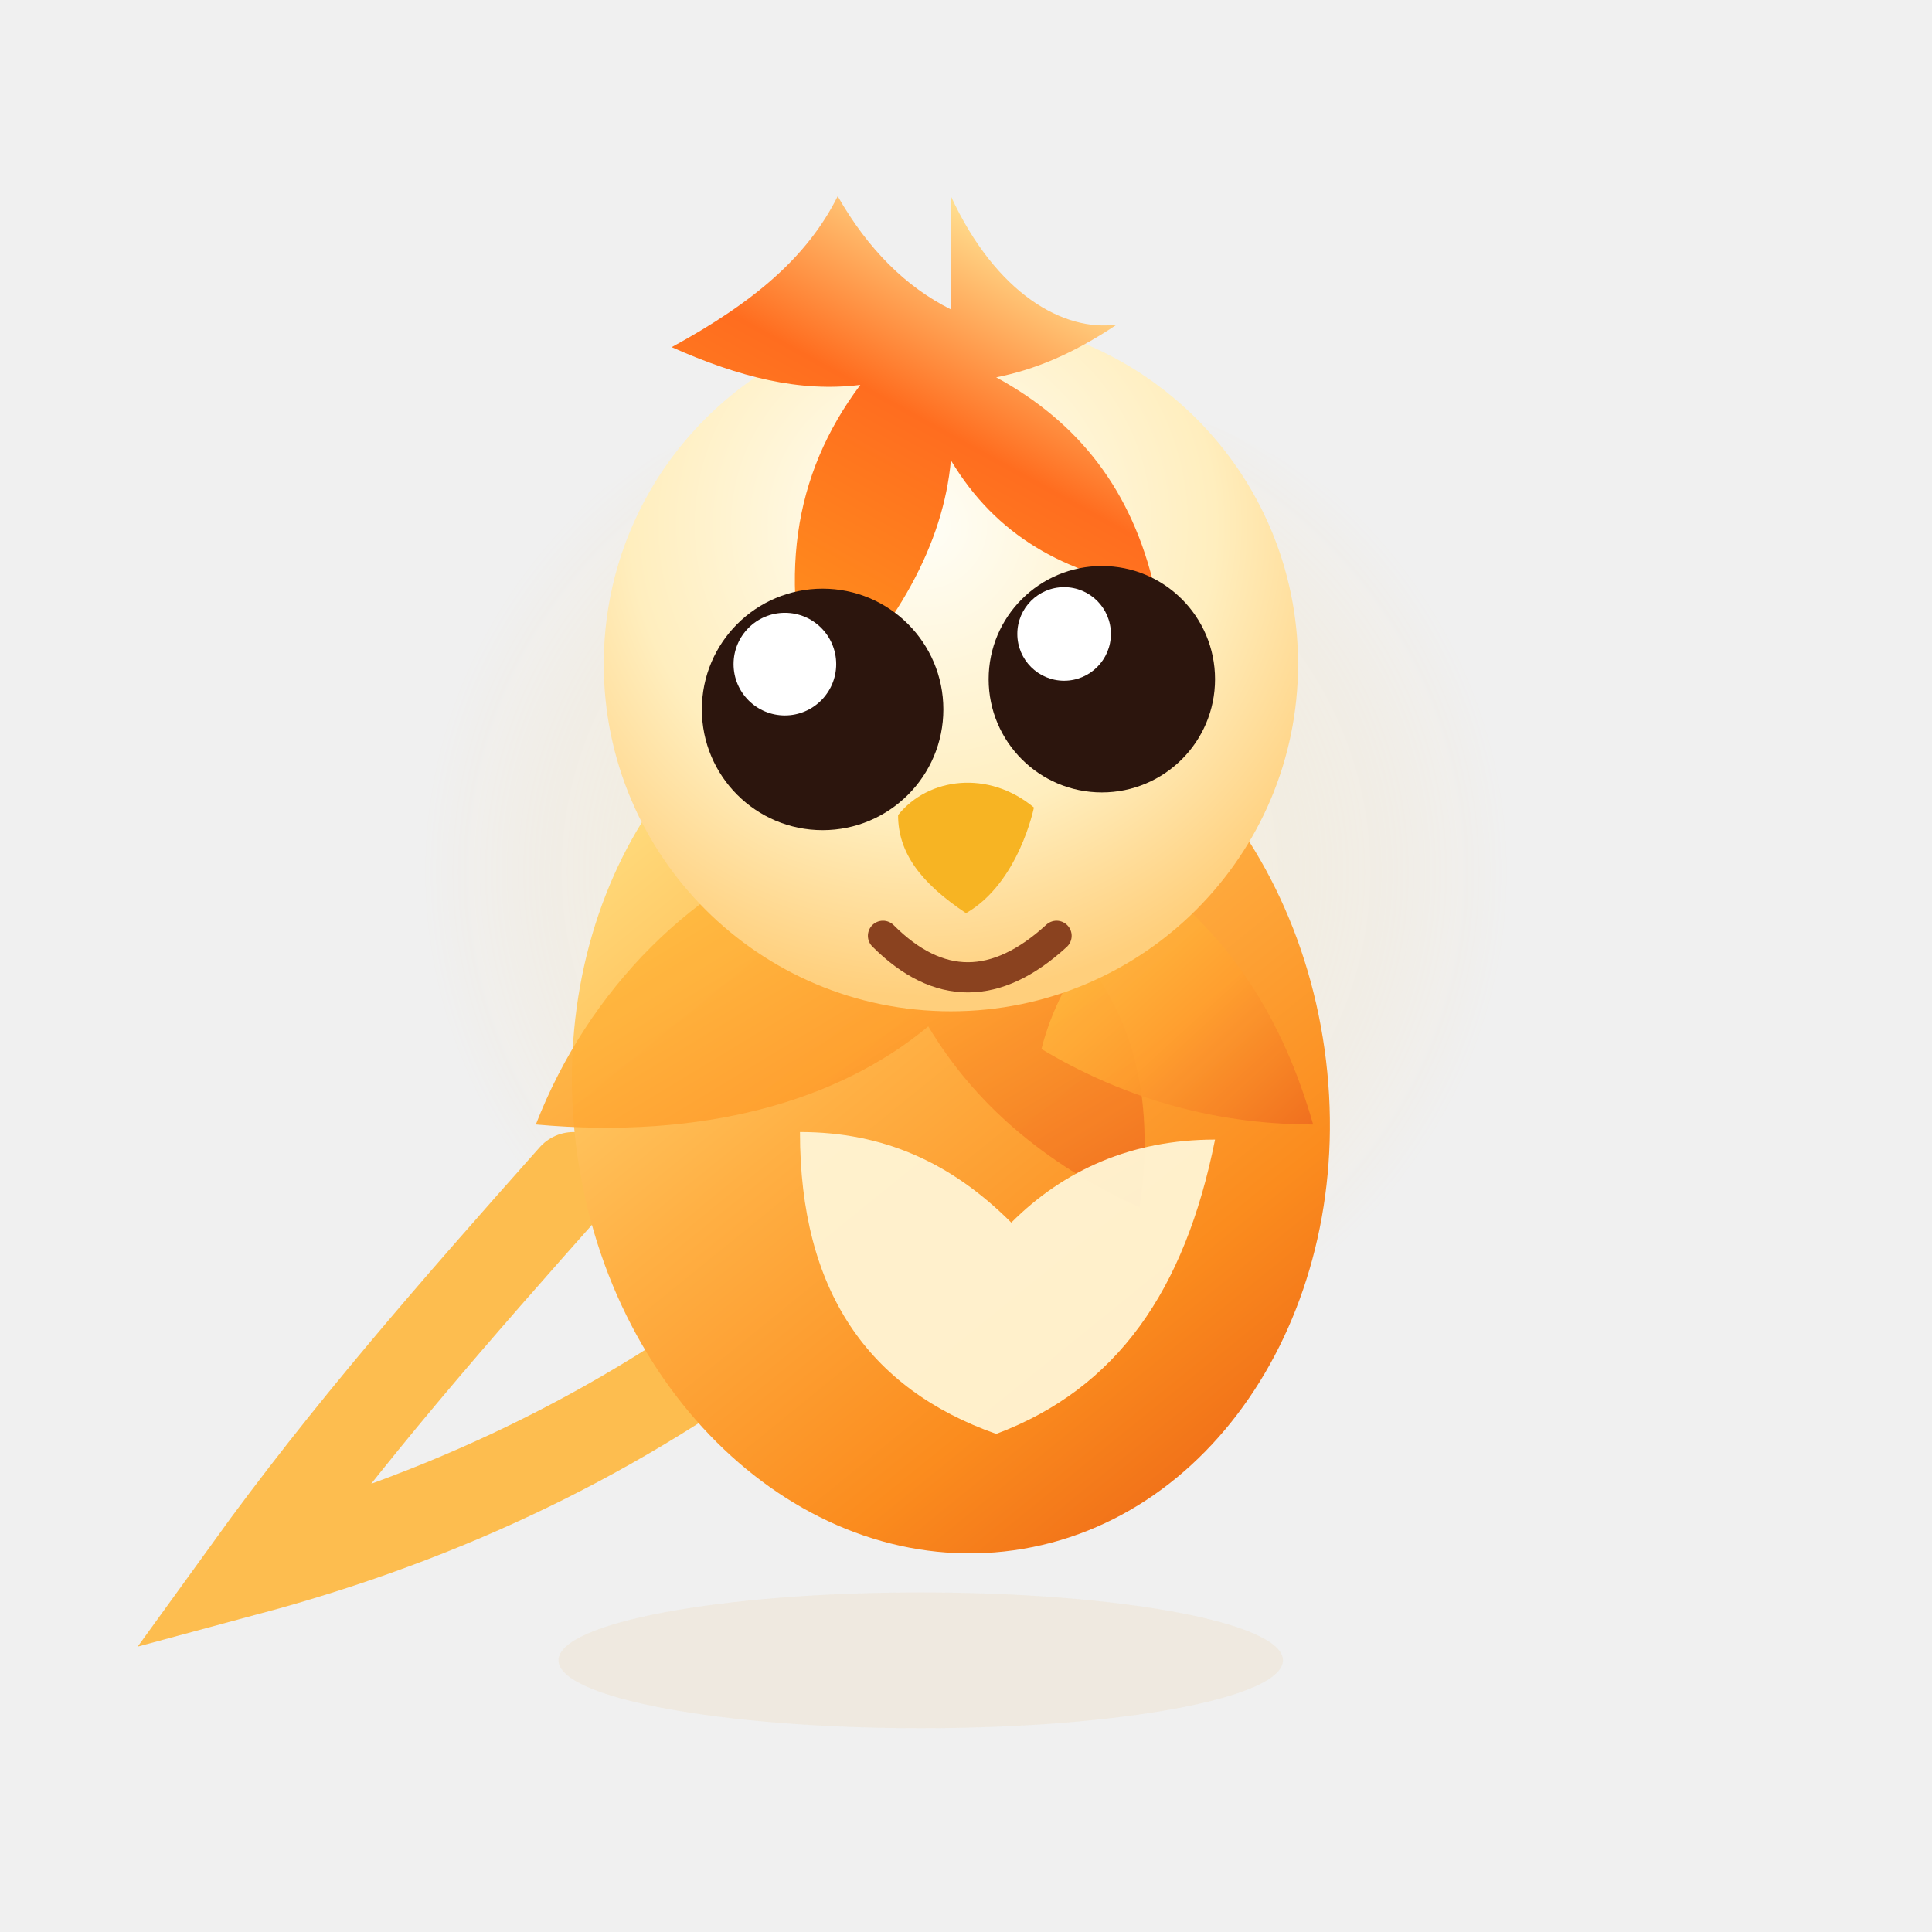
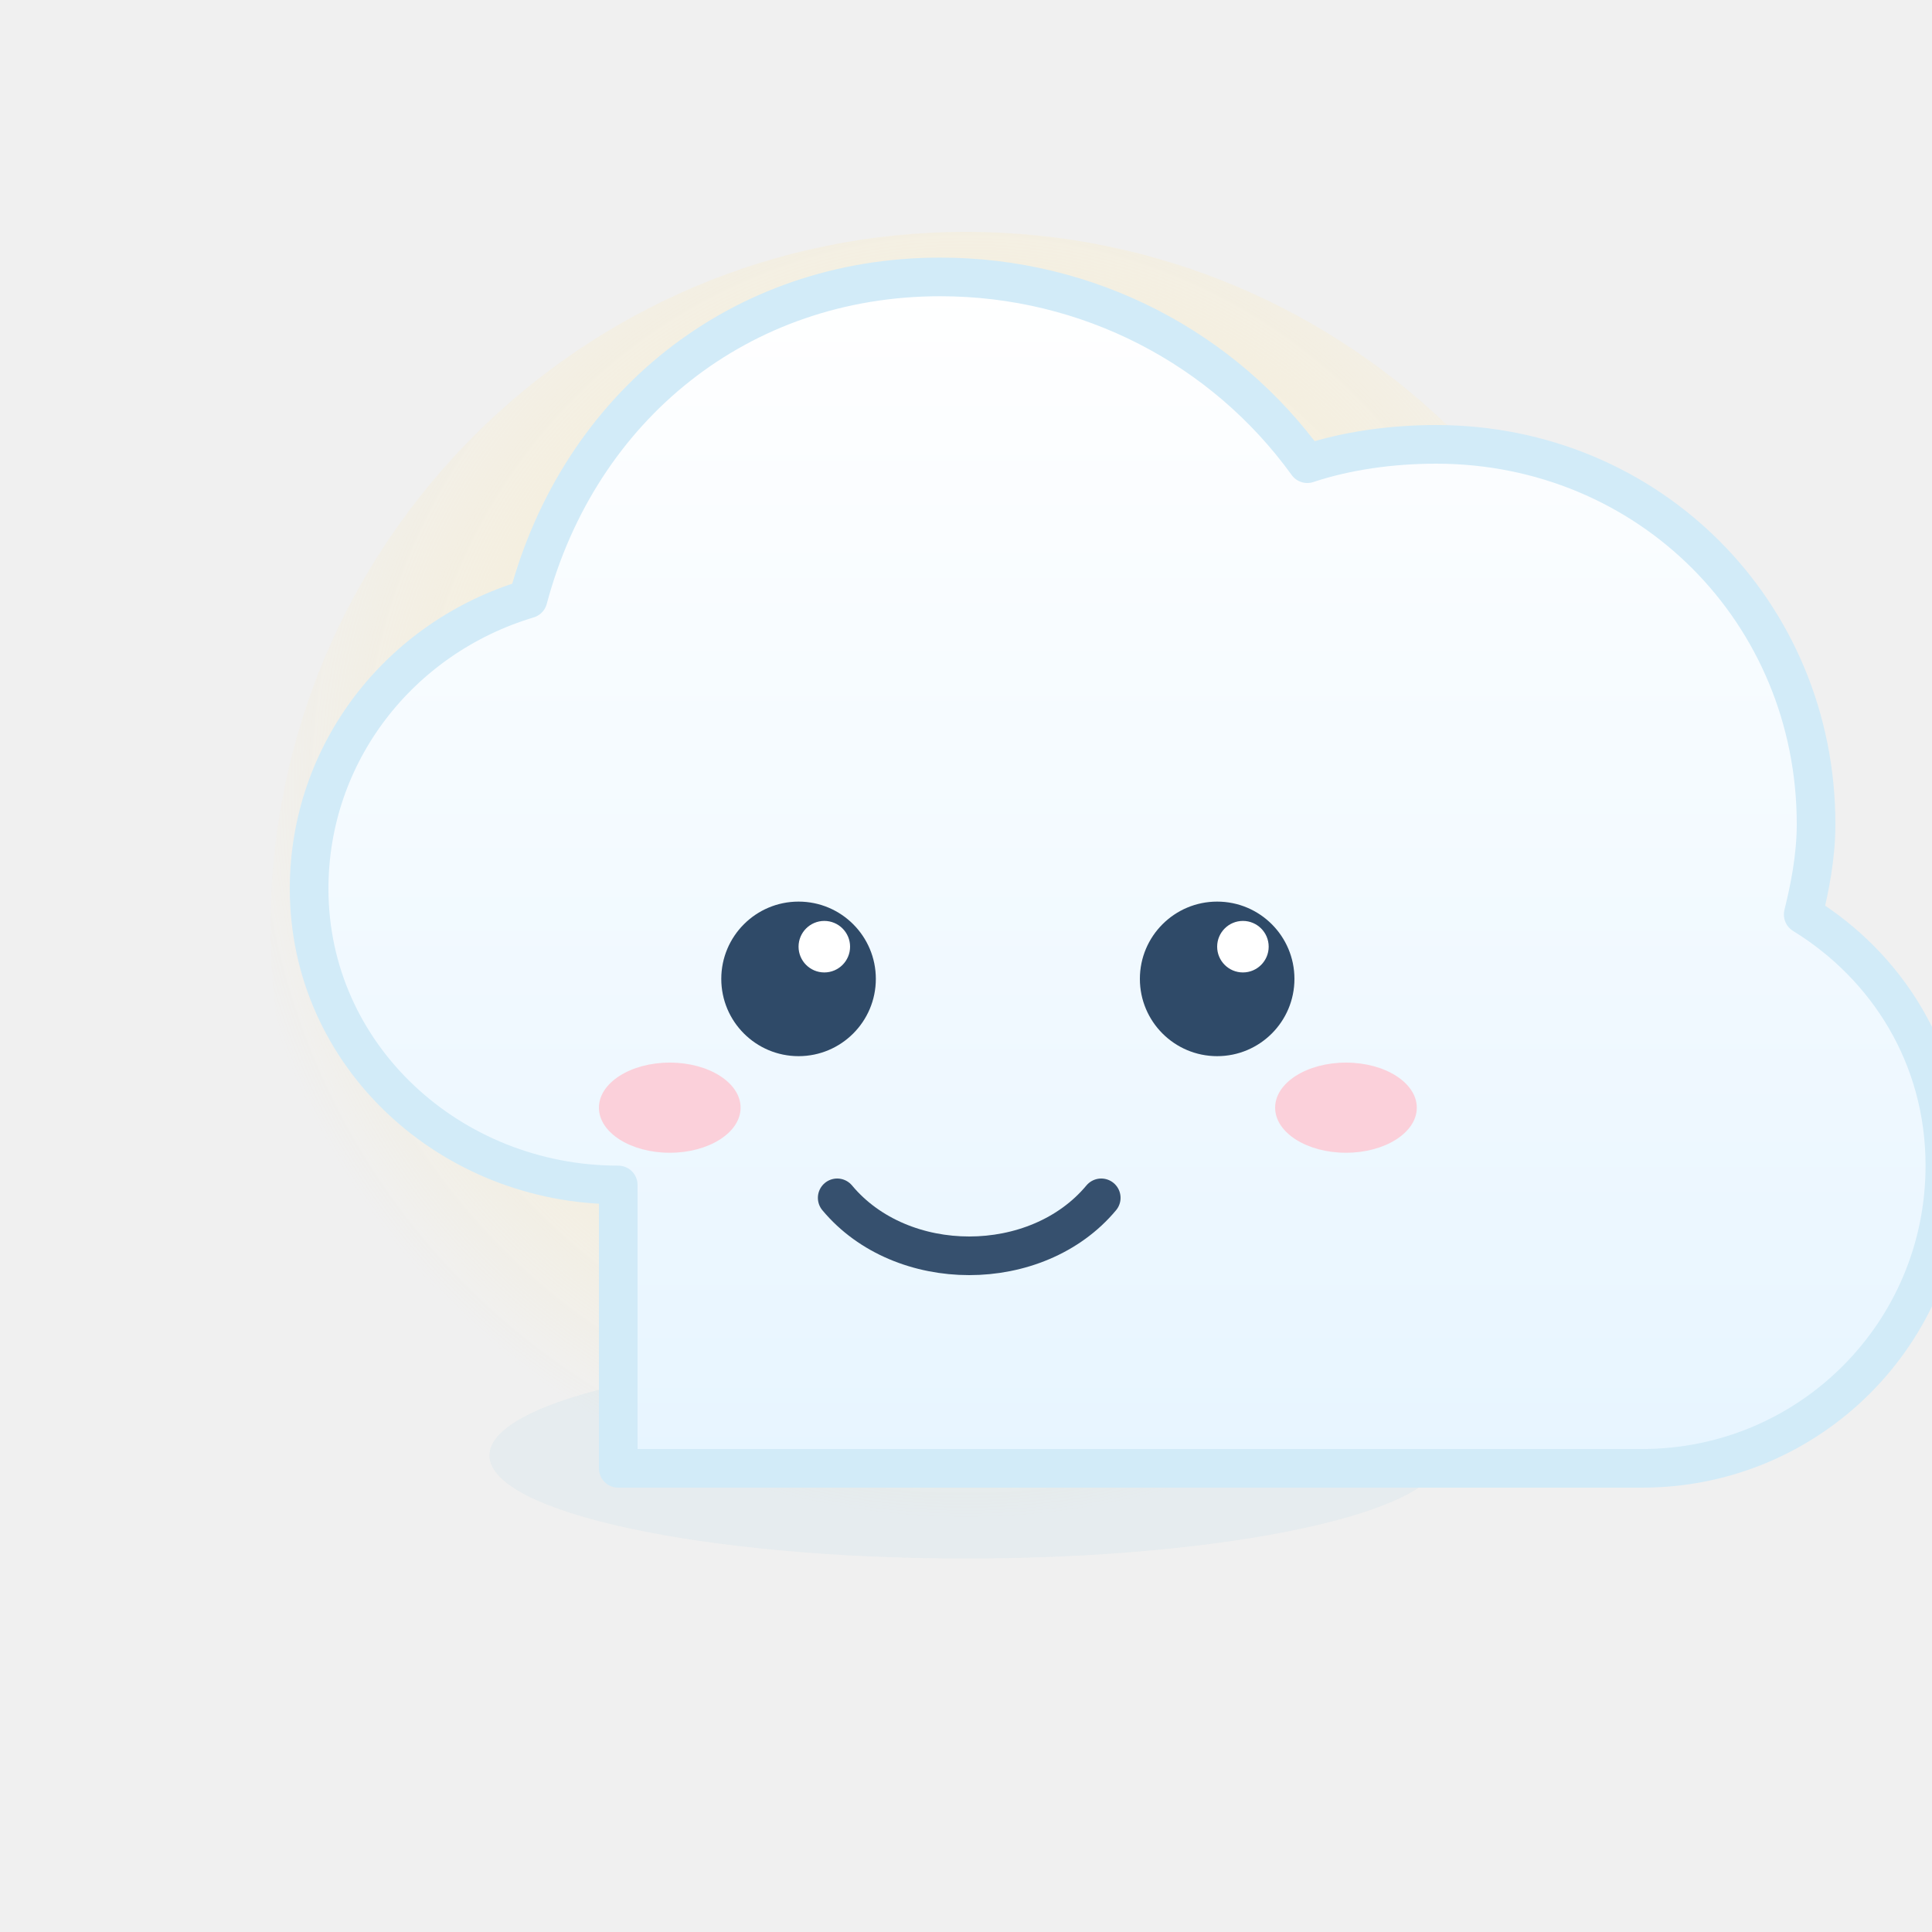
- <svg xmlns="http://www.w3.org/2000/svg" width="256" height="256" viewBox="0 0 256 256" role="img" aria-label="Anka UI state">
+ <svg xmlns="http://www.w3.org/2000/svg" viewBox="0 0 300 300" role="img" aria-label="Pofi cloud mascot">
  <defs>
-     <radialGradient id="ui-aura" cx="50%" cy="42%" r="44%">
-       <stop offset="0%" stop-color="#fffbe8" stop-opacity="0.74" />
-       <stop offset="54%" stop-color="#ffe3a1" stop-opacity="0.18" />
-       <stop offset="100%" stop-color="#ffc666" stop-opacity="0" />
+     <radialGradient id="bg" cx="50%" cy="40%" r="52%">
+       <stop offset="0%" stop-color="#fffdf5" stop-opacity="0.95" />
+       <stop offset="100%" stop-color="#ffe7a2" stop-opacity="0" />
    </radialGradient>
-     <radialGradient id="ui-face" cx="46%" cy="30%" r="68%">
-       <stop offset="0%" stop-color="#fffef7" />
-       <stop offset="62%" stop-color="#ffeebe" />
-       <stop offset="100%" stop-color="#ffcf7c" />
-     </radialGradient>
-     <linearGradient id="ui-body" x1="28%" y1="8%" x2="74%" y2="100%">
-       <stop offset="0%" stop-color="#ffd97a" />
-       <stop offset="38%" stop-color="#ffb044" />
-       <stop offset="76%" stop-color="#fb8c1e" />
-       <stop offset="100%" stop-color="#ef6c18" />
-     </linearGradient>
-     <linearGradient id="ui-wing" x1="0%" y1="0%" x2="100%" y2="100%">
-       <stop offset="0%" stop-color="#ffc94a" />
-       <stop offset="56%" stop-color="#ff9f2f" />
-       <stop offset="100%" stop-color="#ef6d1e" />
-     </linearGradient>
-     <linearGradient id="ui-crest" x1="24%" y1="100%" x2="76%" y2="0%">
-       <stop offset="0%" stop-color="#ff971c" />
-       <stop offset="56%" stop-color="#ff6d1f" />
-       <stop offset="100%" stop-color="#fff7a8" />
+     <linearGradient id="cloud" x1="0%" y1="0%" x2="0%" y2="100%">
+       <stop offset="0%" stop-color="#ffffff" />
+       <stop offset="100%" stop-color="#e7f5ff" />
    </linearGradient>
  </defs>
-   <ellipse cx="128" cy="128" rx="82" ry="78" fill="url(#ui-aura)" />
-   <ellipse cx="122" cy="220" rx="48" ry="9" fill="#e8bd7a" opacity="0.14" />
-   <path d="M76 156c-16 18-30 34-43 52 26-7 49-18 70-34" fill="none" stroke="#ffb73a" stroke-width="12" stroke-linecap="round" opacity="0.88" />
-   <ellipse cx="126" cy="146" rx="50" ry="60" fill="url(#ui-body)" transform="rotate(-8 126 146)" />
-   <path d="M109 111c-17 6-31 20-38 38 22 2 40-3 52-13 6 10 15 18 28 24 4-27-10-45-42-49z" fill="url(#ui-wing)" opacity="0.94" />
-   <path d="M152 116c11 8 18 19 22 33-14 0-26-4-36-10 2-8 7-15 14-23z" fill="url(#ui-wing)" opacity="0.92" />
-   <path d="M106 150c11 0 20 4 28 12 7-7 16-11 27-11-4 20-13 33-29 39-17-6-26-19-26-40z" fill="#fff4d2" opacity="0.96" />
-   <circle cx="126" cy="88" r="46" fill="url(#ui-face)" />
-   <path d="M126 26c6 13 15 18 22 17-6 4-11 6-16 7 11 6 18 15 21 28-12-2-21-7-27-17-1 11-7 22-18 33-5-17-3-31 6-43-8 1-16-1-25-5 11-6 18-12 22-20 4 7 9 12 15 15z" fill="url(#ui-crest)" />
-   <circle cx="109" cy="94" r="16" fill="#2c150d" />
-   <circle cx="146" cy="90" r="15" fill="#2c150d" />
-   <circle cx="104" cy="88" r="6.8" fill="#fff" />
-   <circle cx="141" cy="84" r="6.2" fill="#fff" />
-   <path d="M119 108c4-5 12-6 18-1 0 0-2 10-9 14-6-4-9-8-9-13z" fill="#f7b423" />
-   <path d="M117 124q11 11 23 0" fill="none" stroke="#8a421f" stroke-width="4" stroke-linecap="round" />
+   <circle cx="150" cy="144" r="108" fill="url(#bg)" />
+   <ellipse cx="150" cy="226" rx="74" ry="16" fill="#b6d8e7" opacity="0.18" />
+   <path d="M96 184c-26 0-48-20-48-46 0-21 14-39 34-45 8-30 33-50 64-50 23 0 44 11 57 29 6-2 13-3 20-3 33 0 59 26 59 59 0 5-1 10-2 14 13 8 22 22 22 39 0 26-21 47-47 47H96z" fill="url(#cloud)" stroke="#d2ebf8" stroke-width="6" stroke-linejoin="round" />
+   <circle cx="124" cy="152" r="12" fill="#2f4a68" />
+   <circle cx="189" cy="152" r="12" fill="#2f4a68" />
+   <circle cx="128" cy="147" r="4" fill="#fff" />
+   <circle cx="193" cy="147" r="4" fill="#fff" />
+   <ellipse cx="104" cy="172" rx="11" ry="7" fill="#ffc4cf" opacity="0.76" />
+   <ellipse cx="209" cy="172" rx="11" ry="7" fill="#ffc4cf" opacity="0.76" />
+   <path d="M130 186c10 12 31 12 41 0" fill="none" stroke="#36506e" stroke-width="6" stroke-linecap="round" />
</svg>
